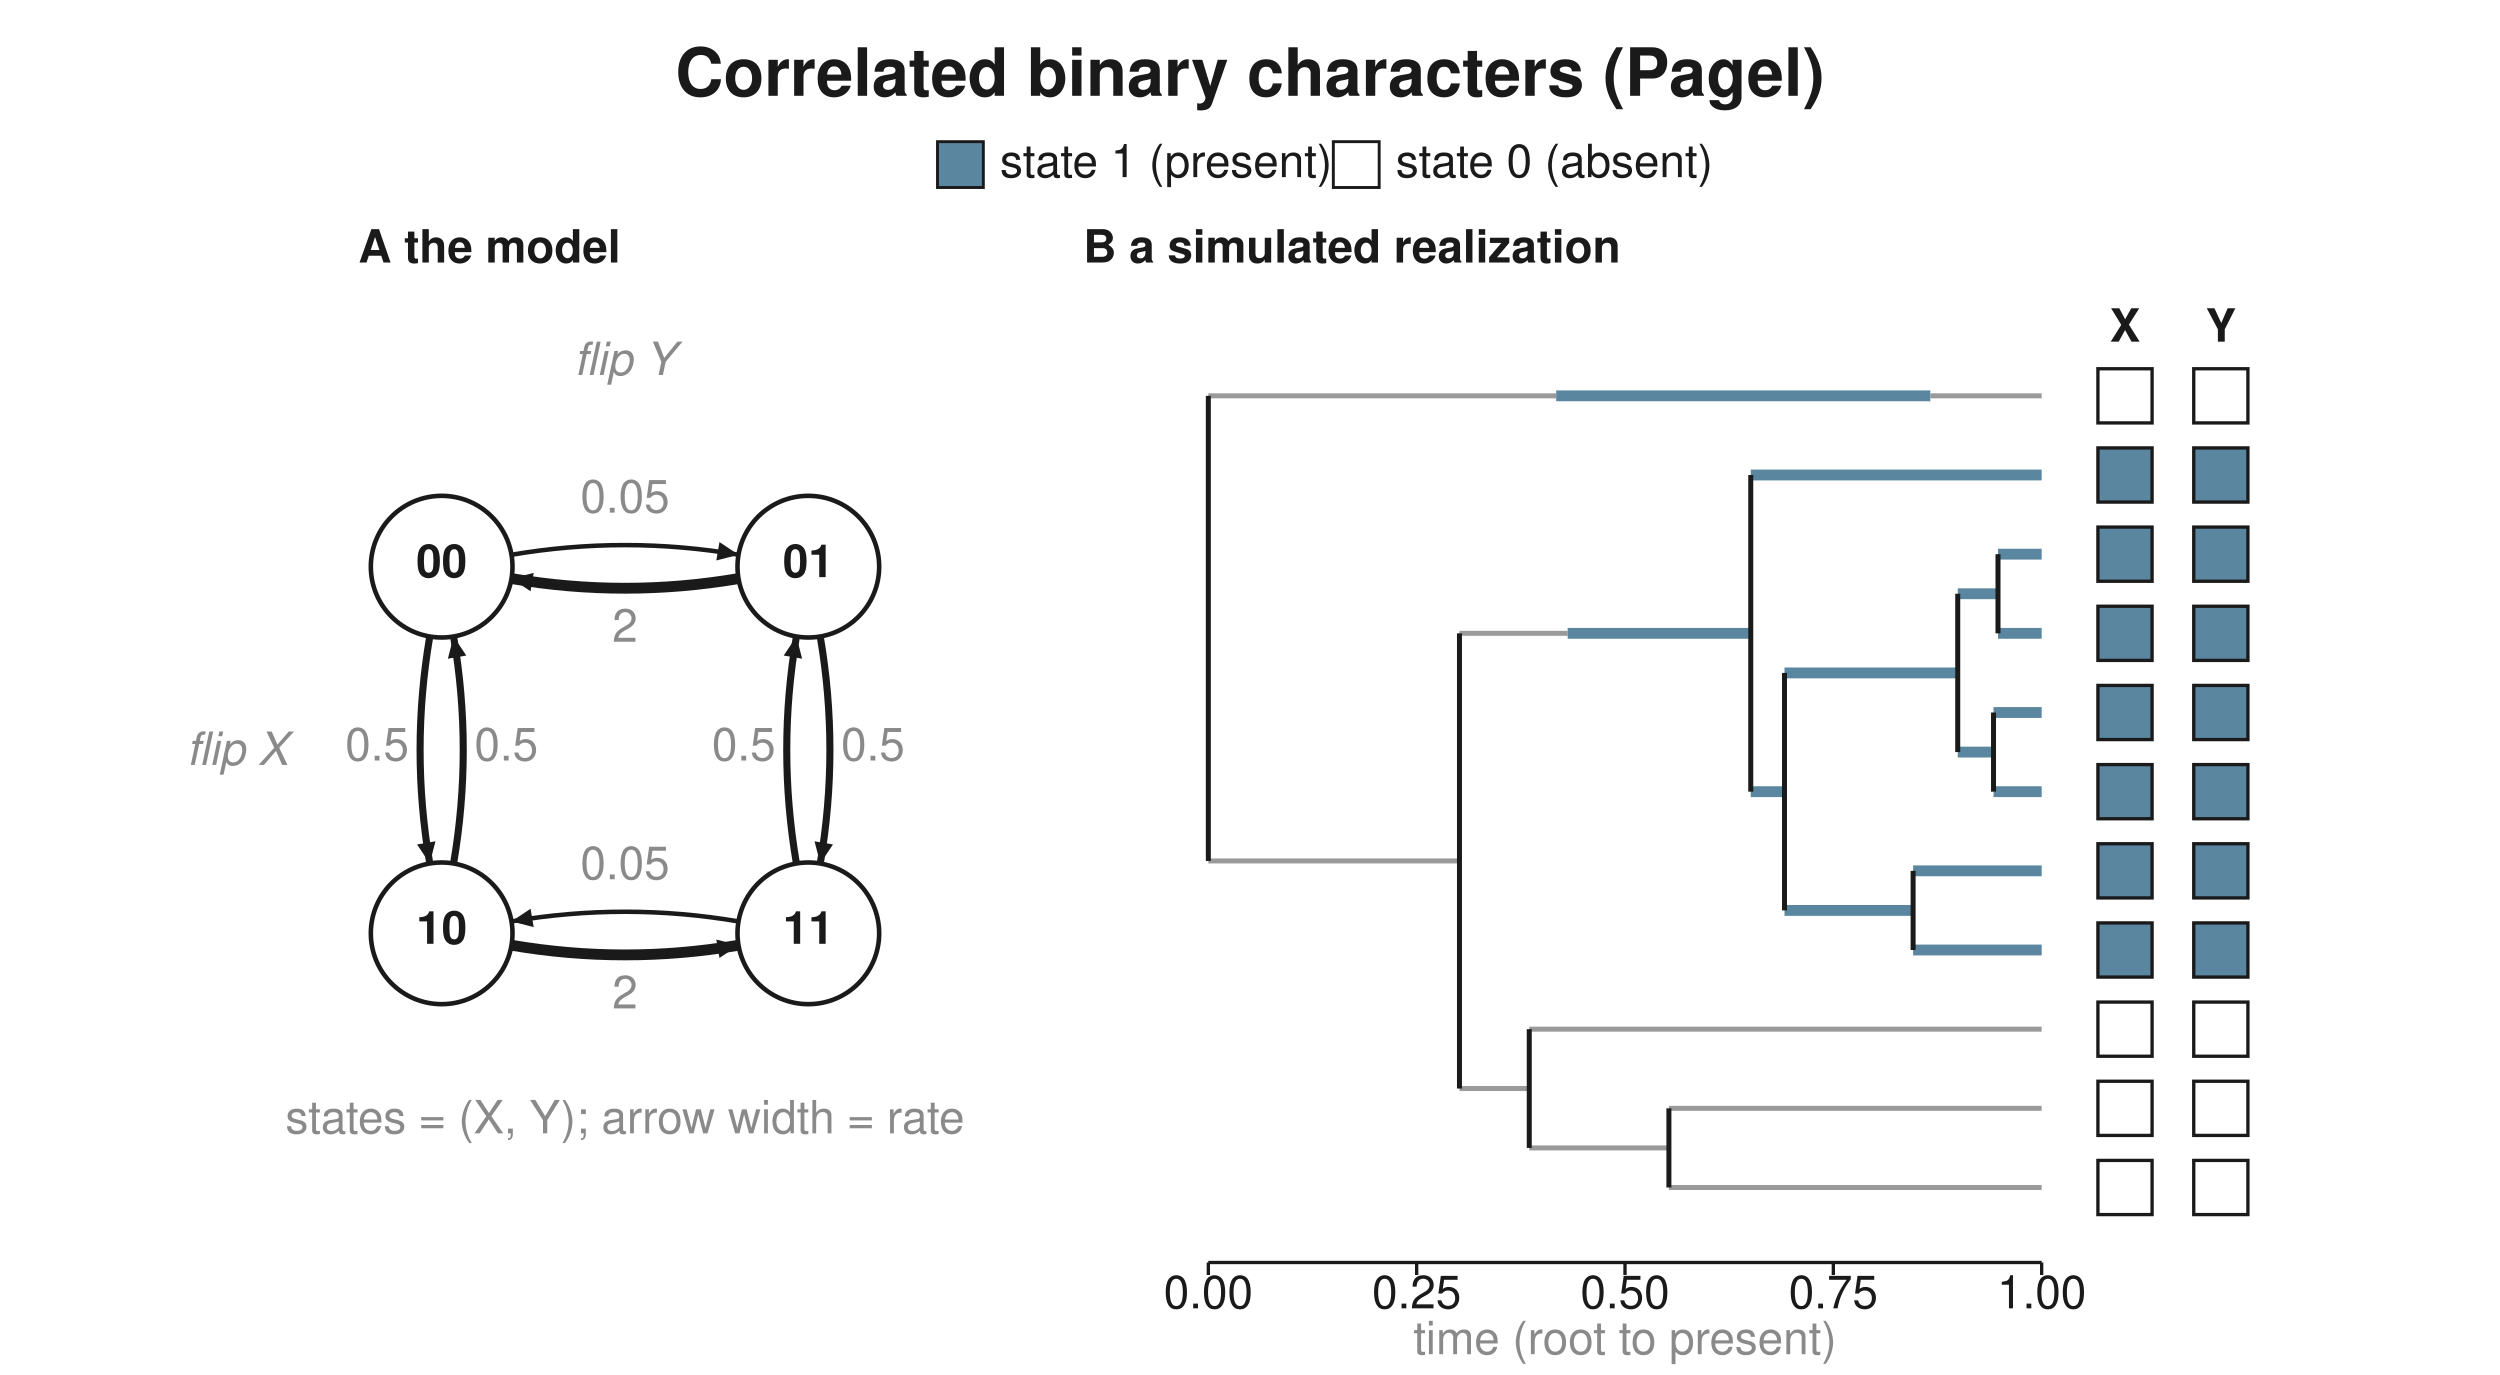
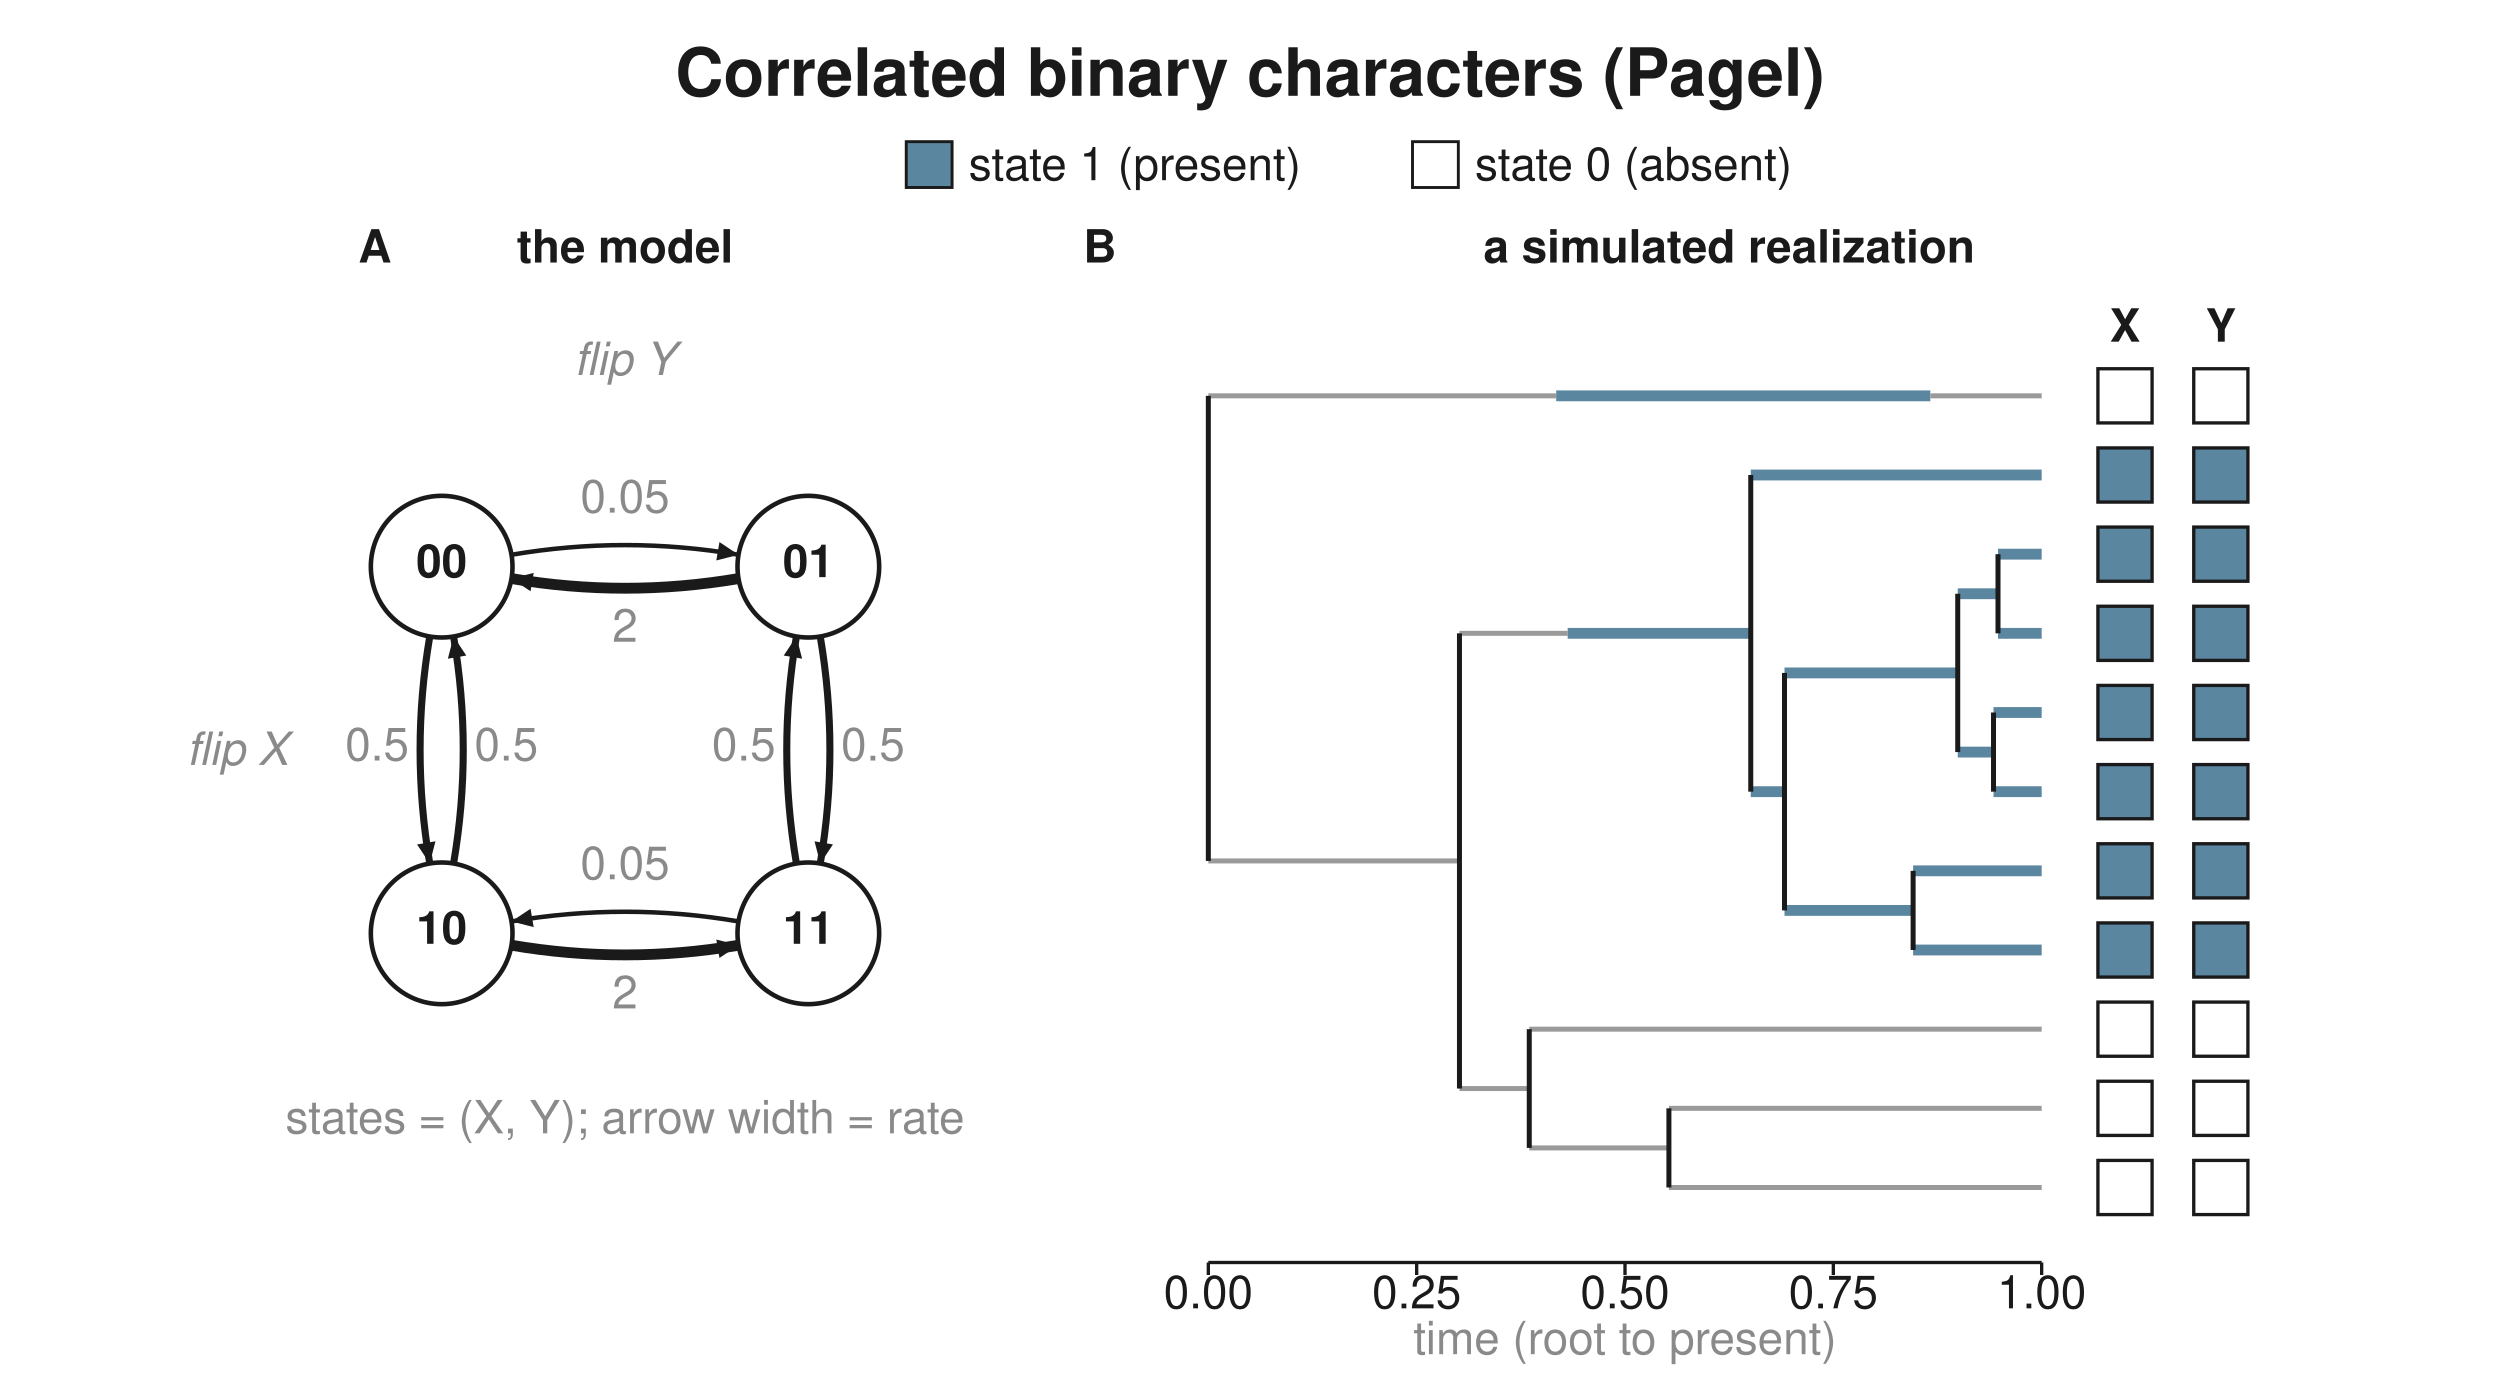
<svg xmlns="http://www.w3.org/2000/svg" width="1200" height="660" viewBox="0 0 1200 660">
  <defs>
</defs>
  <rect x="0" y="0" width="1200" height="660" fill="white" />
  <text x="600.0" y="46" font-size="32" font-family="Helvetica" text-anchor="middle" font-weight="bold" fill="#1a1a1a">Correlated binary characters (Pagel)</text>
-   <rect x="450.0" y="68" width="22" height="22" fill="#5a86a0" stroke="#1a1a1a" stroke-width="1.4" />
-   <text x="480.0" y="80" font-size="22" font-family="Helvetica" text-anchor="start" dominant-baseline="central" fill="#1a1a1a">state 1 (present)</text>
-   <rect x="640.0" y="68" width="22" height="22" fill="white" stroke="#1a1a1a" stroke-width="1.4" />
-   <text x="670.0" y="80" font-size="22" font-family="Helvetica" text-anchor="start" dominant-baseline="central" fill="#1a1a1a">state 0 (absent)</text>
-   <text x="172" y="126" font-size="22" font-family="Helvetica" text-anchor="start" fill="#1a1a1a" font-weight="bold">A   the model</text>
+   <rect x="435.0" y="68" width="22" height="22" fill="#5a86a0" stroke="#1a1a1a" stroke-width="1.4" />
+   <text x="465.0" y="86.48" font-size="22" font-family="Helvetica" text-anchor="start" fill="#1a1a1a">state 1 (present)</text>
+   <rect x="678.0" y="68" width="22" height="22" fill="white" stroke="#1a1a1a" stroke-width="1.4" />
+   <text x="708.0" y="86.48" font-size="22" font-family="Helvetica" text-anchor="start" fill="#1a1a1a">state 0 (absent)</text>
+   <text x="172" y="126" font-size="22" font-family="Helvetica" text-anchor="start" fill="#1a1a1a" font-weight="bold">A</text>
+   <text x="300.0" y="126" font-size="22" font-family="Helvetica" text-anchor="middle" fill="#1a1a1a" font-weight="bold">the model</text>
  <path d="M245.517,266.287 Q300.0,257.0,354.483,266.287" fill="none" stroke="#1a1a1a" stroke-width="2.169" stroke-linecap="round" />
  <path d="M354.483,266.287 L343.829,269.021 L345.336,260.178 Z" fill="#1a1a1a" />
  <text x="300.0" y="241.0" font-size="22" font-family="Helvetica" text-anchor="middle" dominant-baseline="central" fill="#8a8a8a">0.05</text>
  <path d="M354.483,277.713 Q300.0,287.0,245.517,277.713" fill="none" stroke="#1a1a1a" stroke-width="5.2" stroke-linecap="round" />
  <path d="M245.517,277.713 L256.171,274.979 L254.664,283.822 Z" fill="#1a1a1a" />
  <text x="300.0" y="303.0" font-size="22" font-family="Helvetica" text-anchor="middle" dominant-baseline="central" fill="#8a8a8a">2</text>
  <path d="M245.517,453.713 Q300.0,463.0,354.483,453.713" fill="none" stroke="#1a1a1a" stroke-width="5.2" stroke-linecap="round" />
  <path d="M354.483,453.713 L345.336,459.822 L343.829,450.979 Z" fill="#1a1a1a" />
  <text x="300.0" y="479.0" font-size="22" font-family="Helvetica" text-anchor="middle" dominant-baseline="central" fill="#8a8a8a">2</text>
  <path d="M354.483,442.287 Q300.0,433.0,245.517,442.287" fill="none" stroke="#1a1a1a" stroke-width="2.169" stroke-linecap="round" />
  <path d="M245.517,442.287 L254.664,436.178 L256.171,445.021 Z" fill="#1a1a1a" />
  <text x="300.0" y="417.0" font-size="22" font-family="Helvetica" text-anchor="middle" dominant-baseline="central" fill="#8a8a8a">0.05</text>
  <path d="M206.287,305.517 Q197.0,360.0,206.287,414.483" fill="none" stroke="#1a1a1a" stroke-width="3.4" stroke-linecap="round" />
  <path d="M206.287,414.483 L200.178,405.336 L209.021,403.829 Z" fill="#1a1a1a" />
  <text x="181.0" y="360.0" font-size="22" font-family="Helvetica" text-anchor="middle" dominant-baseline="central" fill="#8a8a8a">0.5</text>
  <path d="M217.713,414.483 Q227.0,360.0,217.713,305.517" fill="none" stroke="#1a1a1a" stroke-width="3.4" stroke-linecap="round" />
  <path d="M217.713,305.517 L223.822,314.664 L214.979,316.171 Z" fill="#1a1a1a" />
  <text x="243.0" y="360.0" font-size="22" font-family="Helvetica" text-anchor="middle" dominant-baseline="central" fill="#8a8a8a">0.5</text>
  <path d="M393.713,305.517 Q403.0,360.0,393.713,414.483" fill="none" stroke="#1a1a1a" stroke-width="3.4" stroke-linecap="round" />
  <path d="M393.713,414.483 L390.979,403.829 L399.822,405.336 Z" fill="#1a1a1a" />
  <text x="419.0" y="360.0" font-size="22" font-family="Helvetica" text-anchor="middle" dominant-baseline="central" fill="#8a8a8a">0.5</text>
  <path d="M382.287,414.483 Q373.0,360.0,382.287,305.517" fill="none" stroke="#1a1a1a" stroke-width="3.4" stroke-linecap="round" />
  <path d="M382.287,305.517 L385.021,316.171 L376.178,314.664 Z" fill="#1a1a1a" />
  <text x="357.0" y="360.0" font-size="22" font-family="Helvetica" text-anchor="middle" dominant-baseline="central" fill="#8a8a8a">0.5</text>
  <circle cx="212" cy="272" r="34" fill="white" stroke="#1a1a1a" stroke-width="2.2" />
  <text x="212" y="272" font-size="22" font-family="Helvetica" text-anchor="middle" dominant-baseline="central" fill="#1a1a1a" font-weight="bold">00</text>
  <circle cx="388" cy="272" r="34" fill="white" stroke="#1a1a1a" stroke-width="2.2" />
  <text x="388" y="272" font-size="22" font-family="Helvetica" text-anchor="middle" dominant-baseline="central" fill="#1a1a1a" font-weight="bold">01</text>
  <circle cx="212" cy="448" r="34" fill="white" stroke="#1a1a1a" stroke-width="2.2" />
  <text x="212" y="448" font-size="22" font-family="Helvetica" text-anchor="middle" dominant-baseline="central" fill="#1a1a1a" font-weight="bold">10</text>
  <circle cx="388" cy="448" r="34" fill="white" stroke="#1a1a1a" stroke-width="2.2" />
  <text x="388" y="448" font-size="22" font-family="Helvetica" text-anchor="middle" dominant-baseline="central" fill="#1a1a1a" font-weight="bold">11</text>
  <text x="300.0" y="180" font-size="22" font-family="Helvetica" text-anchor="middle" fill="#8a8a8a" font-style="italic">flip Y</text>
  <text x="114" y="360.0" font-size="22" font-family="Helvetica" text-anchor="middle" dominant-baseline="central" fill="#8a8a8a" font-style="italic">flip X</text>
  <text x="300.0" y="544" font-size="22" font-family="Helvetica" text-anchor="middle" fill="#8a8a8a">states = (X, Y);  arrow width = rate</text>
-   <text x="520" y="126" font-size="22" font-family="Helvetica" text-anchor="start" fill="#1a1a1a" font-weight="bold">B   a simulated realization</text>
+   <text x="520" y="126" font-size="22" font-family="Helvetica" text-anchor="start" fill="#1a1a1a" font-weight="bold">B</text>
+   <text x="830.0" y="126" font-size="22" font-family="Helvetica" text-anchor="middle" fill="#1a1a1a" font-weight="bold">a simulated realization</text>
  <path d="M580.0,190.0 L746.976,190.0" stroke="#9a9a9a" stroke-width="2.4" stroke-linecap="butt" />
  <path d="M746.976,190.0 L926.562,190.0" stroke="#5a86a0" stroke-width="5.2" stroke-linecap="butt" />
  <path d="M926.562,190.0 L980.0,190.0" stroke="#9a9a9a" stroke-width="2.4" stroke-linecap="butt" />
  <path d="M580.0,413.25 L700.544,413.25" stroke="#9a9a9a" stroke-width="2.4" stroke-linecap="butt" />
  <path d="M700.544,304.0 L752.477,304.0" stroke="#9a9a9a" stroke-width="2.4" stroke-linecap="butt" />
  <path d="M752.477,304.0 L840.365,304.0" stroke="#5a86a0" stroke-width="5.2" stroke-linecap="butt" />
  <path d="M700.544,522.5 L734.043,522.5" stroke="#9a9a9a" stroke-width="2.4" stroke-linecap="butt" />
  <path d="M840.365,228.0 L980.0,228.0" stroke="#5a86a0" stroke-width="5.2" stroke-linecap="butt" />
  <path d="M840.365,380.0 L856.56,380.0" stroke="#5a86a0" stroke-width="5.2" stroke-linecap="butt" />
  <path d="M734.043,494.0 L980.0,494.0" stroke="#9a9a9a" stroke-width="2.4" stroke-linecap="butt" />
  <path d="M734.043,551.0 L801.077,551.0" stroke="#9a9a9a" stroke-width="2.4" stroke-linecap="butt" />
  <path d="M856.56,323.0 L939.713,323.0" stroke="#5a86a0" stroke-width="5.2" stroke-linecap="butt" />
  <path d="M856.56,437.0 L918.294,437.0" stroke="#5a86a0" stroke-width="5.2" stroke-linecap="butt" />
  <path d="M801.077,532.0 L980.0,532.0" stroke="#9a9a9a" stroke-width="2.4" stroke-linecap="butt" />
  <path d="M801.077,570.0 L980.0,570.0" stroke="#9a9a9a" stroke-width="2.4" stroke-linecap="butt" />
  <path d="M939.713,285.0 L959.042,285.0" stroke="#5a86a0" stroke-width="5.2" stroke-linecap="butt" />
  <path d="M939.713,361.0 L956.888,361.0" stroke="#5a86a0" stroke-width="5.2" stroke-linecap="butt" />
  <path d="M918.294,418.0 L980.0,418.0" stroke="#5a86a0" stroke-width="5.2" stroke-linecap="butt" />
  <path d="M918.294,456.0 L980.0,456.0" stroke="#5a86a0" stroke-width="5.2" stroke-linecap="butt" />
  <path d="M959.042,266.0 L980.0,266.0" stroke="#5a86a0" stroke-width="5.2" stroke-linecap="butt" />
  <path d="M959.042,304.0 L980.0,304.0" stroke="#5a86a0" stroke-width="5.2" stroke-linecap="butt" />
  <path d="M956.888,342.0 L980.0,342.0" stroke="#5a86a0" stroke-width="5.2" stroke-linecap="butt" />
  <path d="M956.888,380.0 L980.0,380.0" stroke="#5a86a0" stroke-width="5.2" stroke-linecap="butt" />
  <path d="M959.042,266.0 L959.042,304.0" stroke="#1a1a1a" stroke-width="2.4" />
  <path d="M956.888,342.0 L956.888,380.0" stroke="#1a1a1a" stroke-width="2.4" />
  <path d="M939.713,285.0 L939.713,361.0" stroke="#1a1a1a" stroke-width="2.4" />
  <path d="M918.294,418.0 L918.294,456.0" stroke="#1a1a1a" stroke-width="2.4" />
  <path d="M856.56,323.0 L856.56,437.0" stroke="#1a1a1a" stroke-width="2.4" />
  <path d="M840.365,228.0 L840.365,380.0" stroke="#1a1a1a" stroke-width="2.4" />
  <path d="M801.077,532.0 L801.077,570.0" stroke="#1a1a1a" stroke-width="2.4" />
  <path d="M734.043,494.0 L734.043,551.0" stroke="#1a1a1a" stroke-width="2.4" />
  <path d="M700.544,304.0 L700.544,522.5" stroke="#1a1a1a" stroke-width="2.4" />
  <path d="M580.0,190.0 L580.0,413.25" stroke="#1a1a1a" stroke-width="2.4" />
  <text x="1020" y="164" font-size="22" font-family="Helvetica" text-anchor="middle" fill="#1a1a1a" font-weight="bold">X</text>
  <text x="1066" y="164" font-size="22" font-family="Helvetica" text-anchor="middle" fill="#1a1a1a" font-weight="bold">Y</text>
  <rect x="1007" y="177.0" width="26" height="26" fill="white" stroke="#1a1a1a" stroke-width="1.6" />
  <rect x="1053" y="177.0" width="26" height="26" fill="white" stroke="#1a1a1a" stroke-width="1.6" />
  <rect x="1007" y="215.0" width="26" height="26" fill="#5a86a0" stroke="#1a1a1a" stroke-width="1.6" />
  <rect x="1053" y="215.0" width="26" height="26" fill="#5a86a0" stroke="#1a1a1a" stroke-width="1.6" />
  <rect x="1007" y="253.0" width="26" height="26" fill="#5a86a0" stroke="#1a1a1a" stroke-width="1.6" />
  <rect x="1053" y="253.0" width="26" height="26" fill="#5a86a0" stroke="#1a1a1a" stroke-width="1.6" />
  <rect x="1007" y="291.0" width="26" height="26" fill="#5a86a0" stroke="#1a1a1a" stroke-width="1.6" />
  <rect x="1053" y="291.0" width="26" height="26" fill="#5a86a0" stroke="#1a1a1a" stroke-width="1.6" />
  <rect x="1007" y="329.0" width="26" height="26" fill="#5a86a0" stroke="#1a1a1a" stroke-width="1.6" />
  <rect x="1053" y="329.0" width="26" height="26" fill="#5a86a0" stroke="#1a1a1a" stroke-width="1.6" />
  <rect x="1007" y="367.0" width="26" height="26" fill="#5a86a0" stroke="#1a1a1a" stroke-width="1.6" />
  <rect x="1053" y="367.0" width="26" height="26" fill="#5a86a0" stroke="#1a1a1a" stroke-width="1.6" />
  <rect x="1007" y="405.0" width="26" height="26" fill="#5a86a0" stroke="#1a1a1a" stroke-width="1.6" />
  <rect x="1053" y="405.0" width="26" height="26" fill="#5a86a0" stroke="#1a1a1a" stroke-width="1.6" />
  <rect x="1007" y="443.0" width="26" height="26" fill="#5a86a0" stroke="#1a1a1a" stroke-width="1.6" />
  <rect x="1053" y="443.0" width="26" height="26" fill="#5a86a0" stroke="#1a1a1a" stroke-width="1.6" />
  <rect x="1007" y="481.0" width="26" height="26" fill="white" stroke="#1a1a1a" stroke-width="1.6" />
  <rect x="1053" y="481.0" width="26" height="26" fill="white" stroke="#1a1a1a" stroke-width="1.6" />
  <rect x="1007" y="519.0" width="26" height="26" fill="white" stroke="#1a1a1a" stroke-width="1.6" />
  <rect x="1053" y="519.0" width="26" height="26" fill="white" stroke="#1a1a1a" stroke-width="1.6" />
  <rect x="1007" y="557.0" width="26" height="26" fill="white" stroke="#1a1a1a" stroke-width="1.6" />
  <rect x="1053" y="557.0" width="26" height="26" fill="white" stroke="#1a1a1a" stroke-width="1.6" />
  <path d="M580.0,606 L980.0,606" stroke="#1a1a1a" stroke-width="1.6" />
  <path d="M580.0,606 L580.0,612" stroke="#1a1a1a" stroke-width="1.6" />
  <text x="580.0" y="628" font-size="22" font-family="Helvetica" text-anchor="middle" fill="#1a1a1a">0.00</text>
  <path d="M680.0,606 L680.0,612" stroke="#1a1a1a" stroke-width="1.6" />
  <text x="680.0" y="628" font-size="22" font-family="Helvetica" text-anchor="middle" fill="#1a1a1a">0.25</text>
  <path d="M780.0,606 L780.0,612" stroke="#1a1a1a" stroke-width="1.6" />
  <text x="780.0" y="628" font-size="22" font-family="Helvetica" text-anchor="middle" fill="#1a1a1a">0.50</text>
  <path d="M880.0,606 L880.0,612" stroke="#1a1a1a" stroke-width="1.6" />
  <text x="880.0" y="628" font-size="22" font-family="Helvetica" text-anchor="middle" fill="#1a1a1a">0.75</text>
  <path d="M980.0,606 L980.0,612" stroke="#1a1a1a" stroke-width="1.6" />
  <text x="980.0" y="628" font-size="22" font-family="Helvetica" text-anchor="middle" fill="#1a1a1a">1.00</text>
  <text x="780.0" y="650" font-size="22" font-family="Helvetica" text-anchor="middle" fill="#8a8a8a">time (root to present)</text>
</svg>
